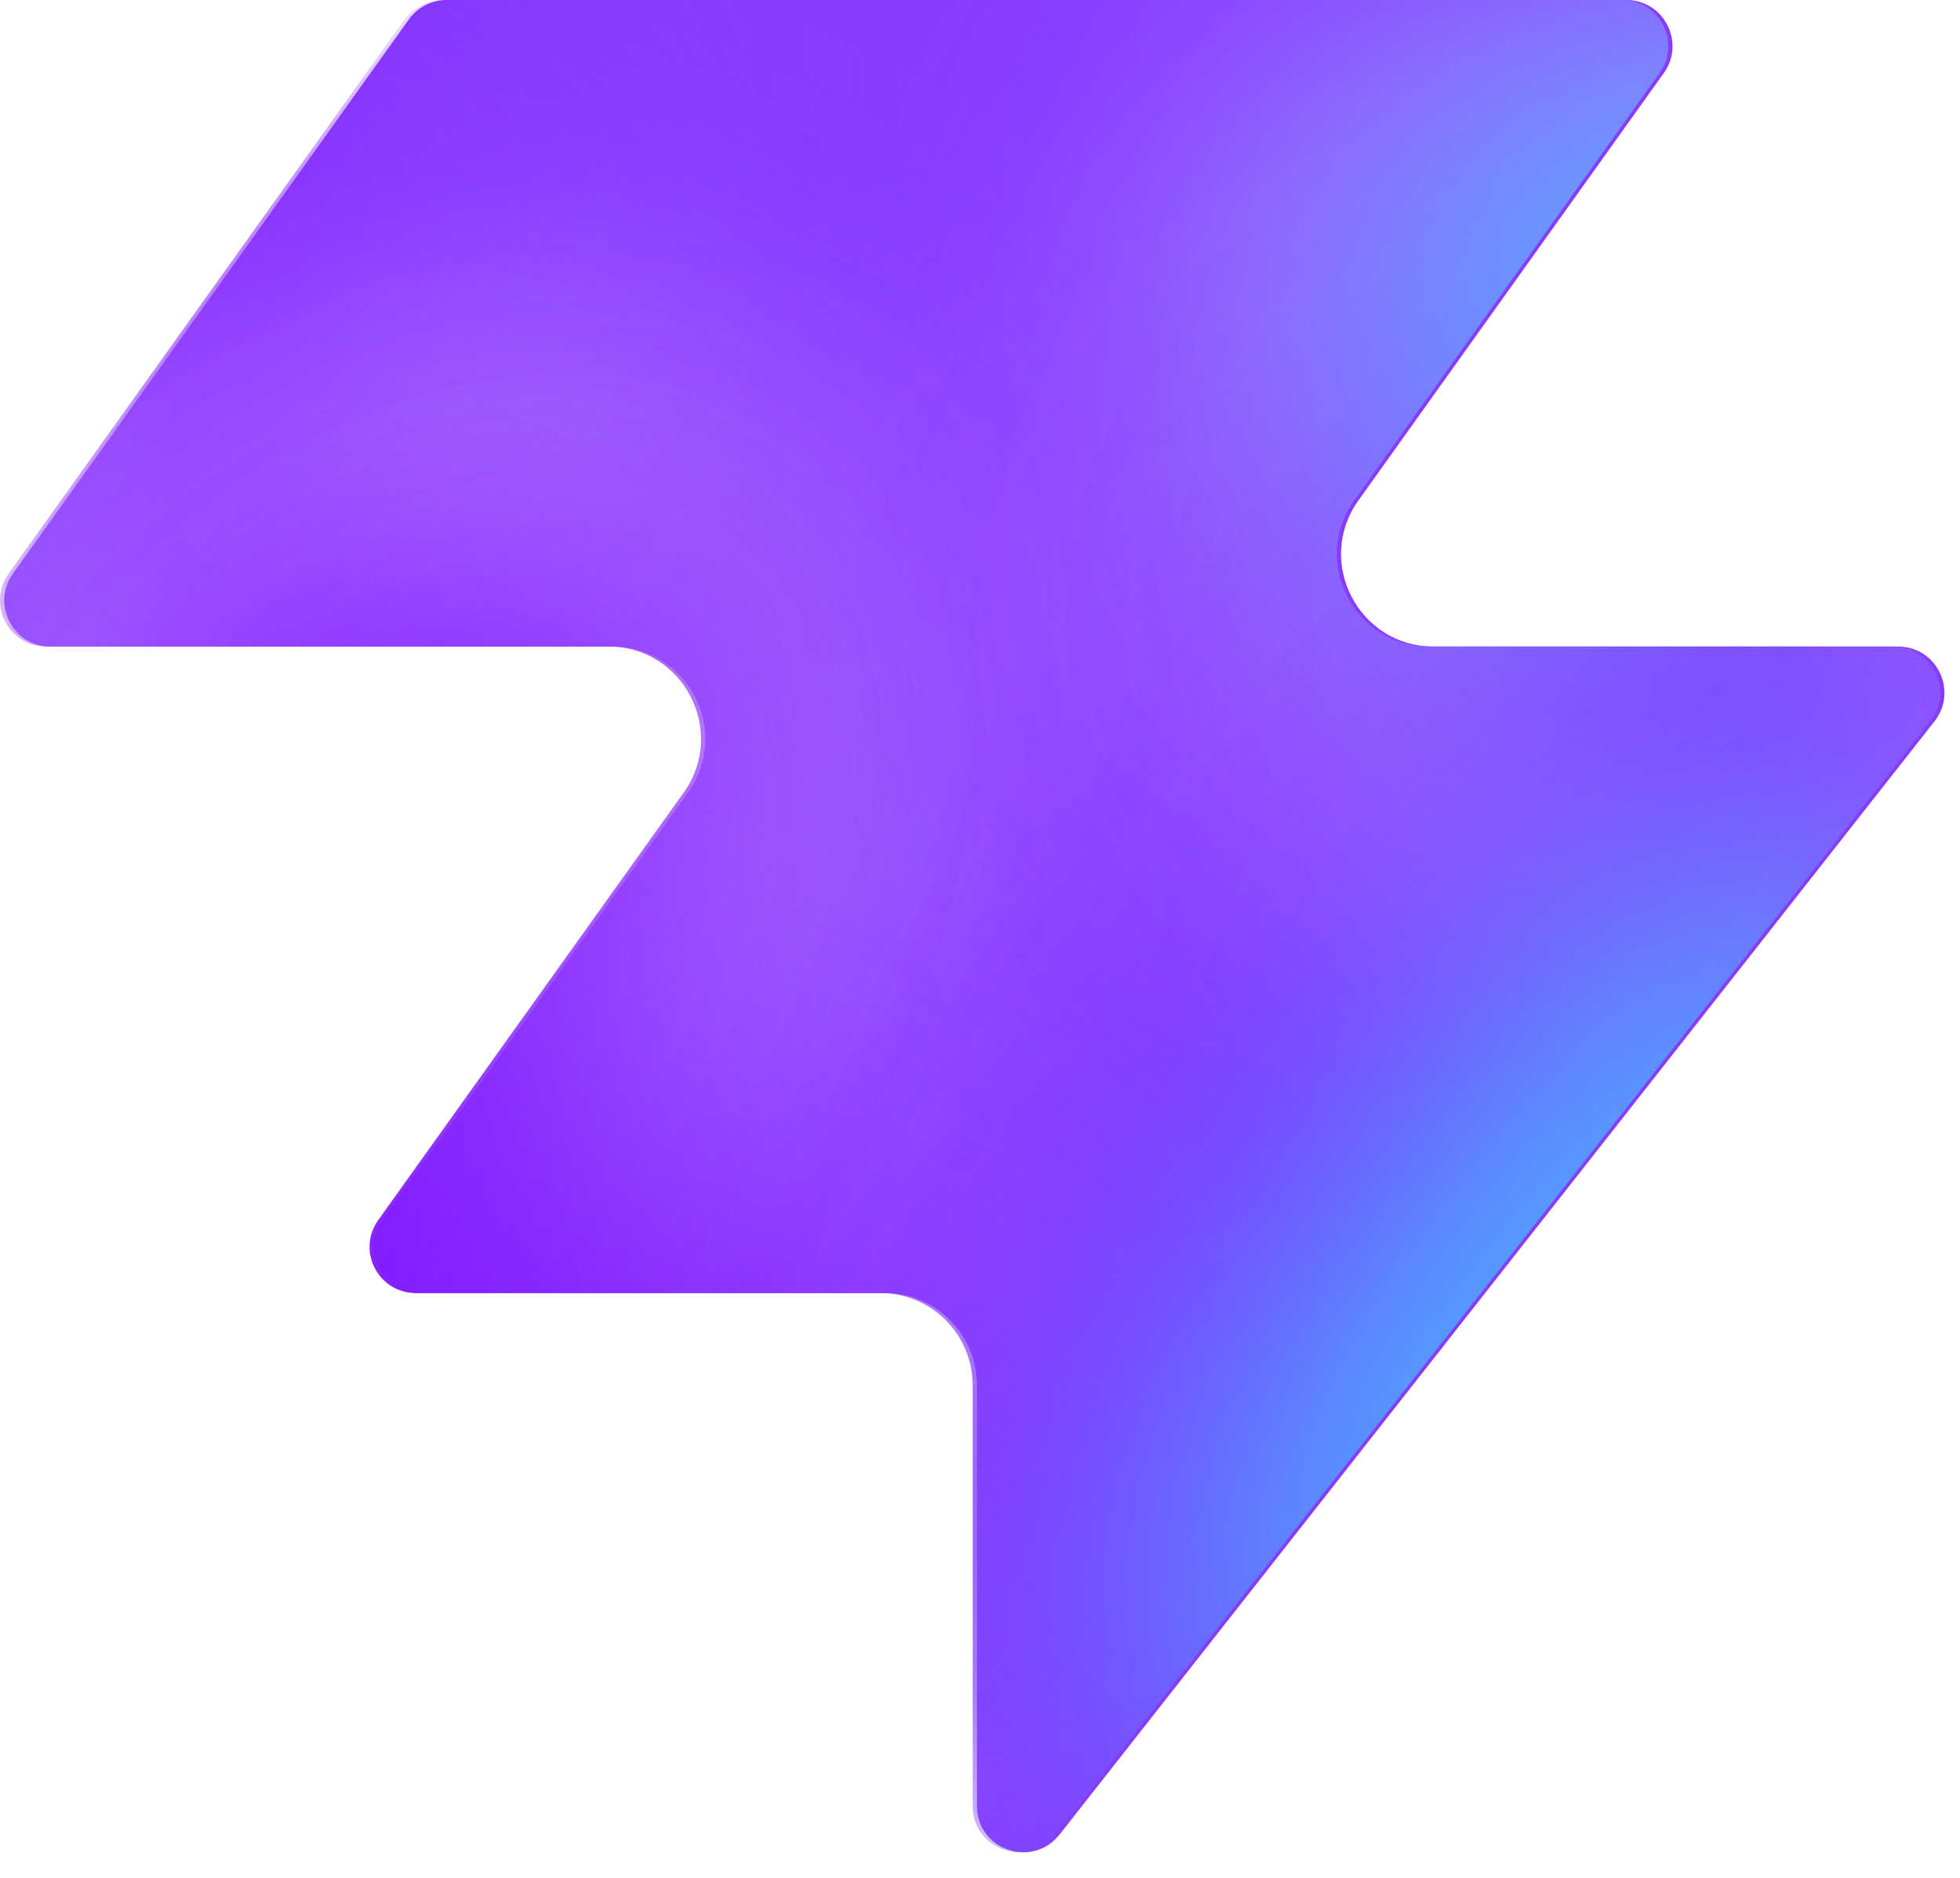
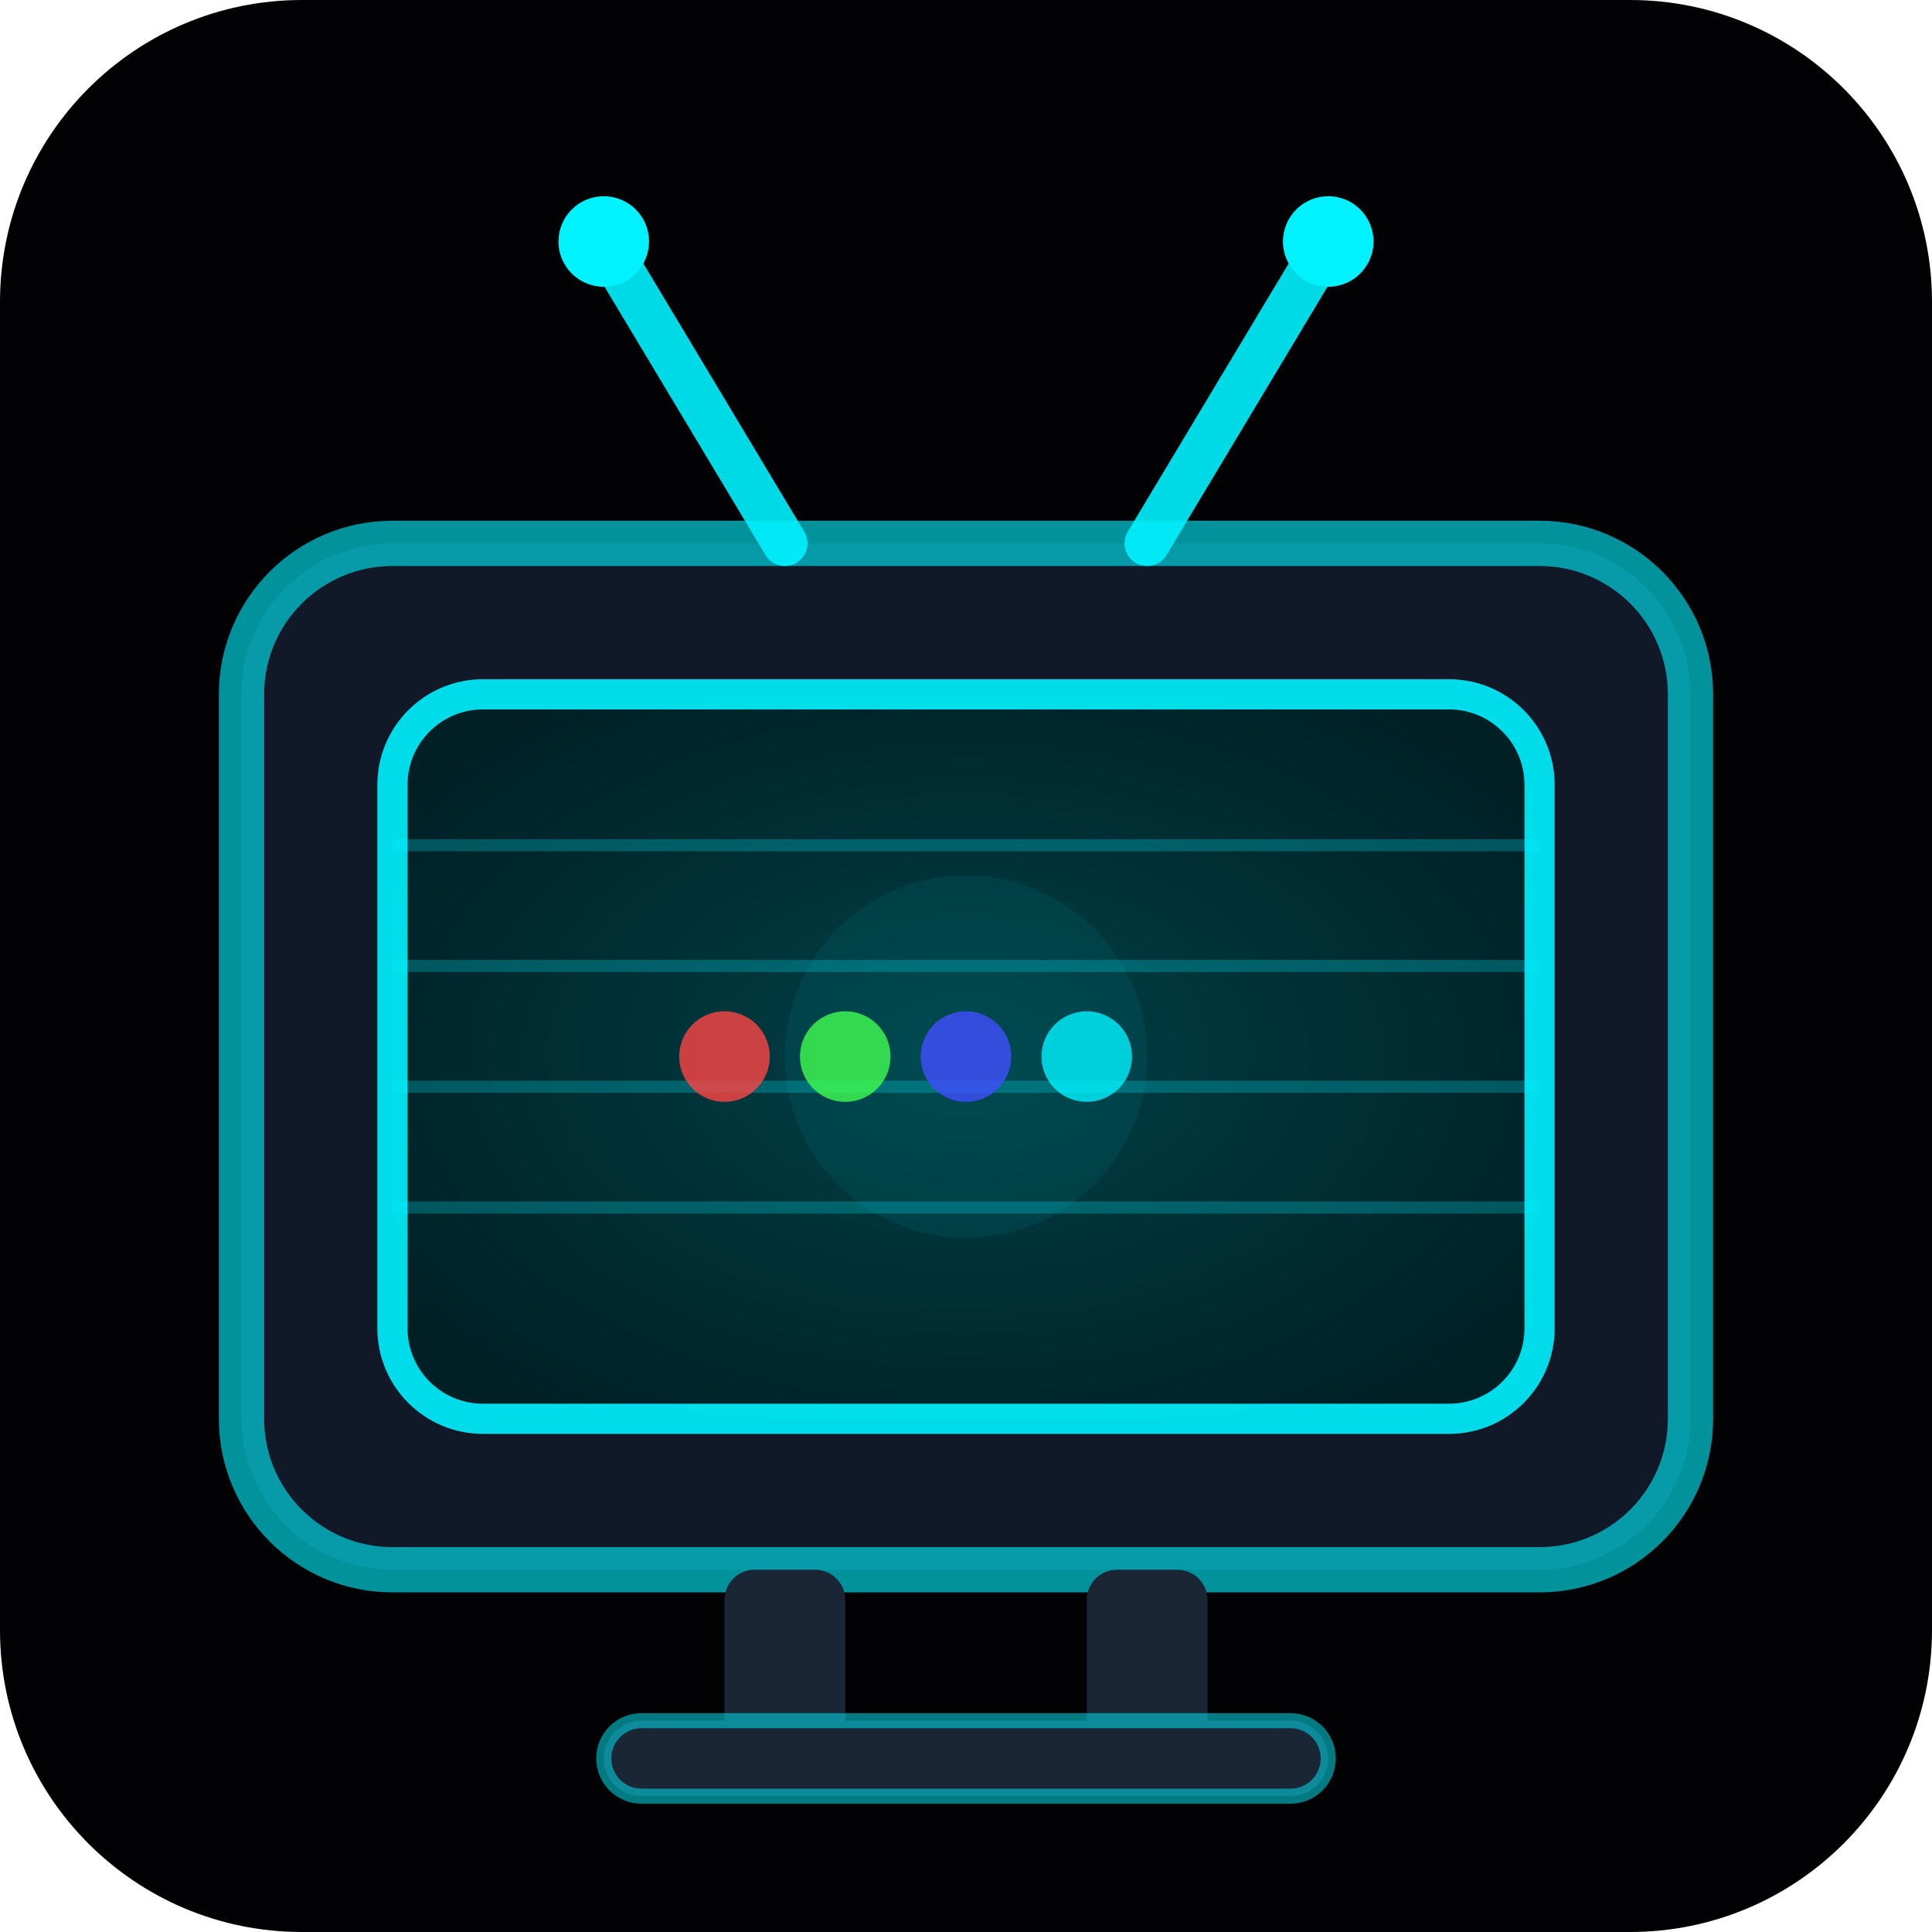
- <svg xmlns="http://www.w3.org/2000/svg" width="48" height="46" fill="none" viewBox="0 0 48 46">
-   <path fill="#863bff" d="M25.946 44.938c-.664.845-2.021.375-2.021-.698V33.937a2.26 2.26 0 0 0-2.262-2.262H10.287c-.92 0-1.456-1.04-.92-1.788l7.48-10.471c1.07-1.497 0-3.578-1.842-3.578H1.237c-.92 0-1.456-1.04-.92-1.788L10.013.474c.214-.297.556-.474.92-.474h28.894c.92 0 1.456 1.04.92 1.788l-7.48 10.471c-1.07 1.498 0 3.579 1.842 3.579h11.377c.943 0 1.473 1.088.89 1.83L25.947 44.94z" style="fill:#863bff;fill:color(display-p3 .525 .23 1);fill-opacity:1" />
-   <mask id="a" width="48" height="46" x="0" y="0" maskUnits="userSpaceOnUse" style="mask-type:alpha">
-     <path fill="#000" d="M25.842 44.938c-.664.844-2.021.375-2.021-.698V33.937a2.26 2.26 0 0 0-2.262-2.262H10.183c-.92 0-1.456-1.04-.92-1.788l7.48-10.471c1.07-1.498 0-3.579-1.842-3.579H1.133c-.92 0-1.456-1.04-.92-1.787L9.91.473c.214-.297.556-.474.92-.474h28.894c.92 0 1.456 1.04.92 1.788l-7.48 10.471c-1.07 1.498 0 3.578 1.842 3.578h11.377c.943 0 1.473 1.088.89 1.832L25.843 44.94z" style="fill:#000;fill-opacity:1" />
-   </mask>
-   <g mask="url(#a)">
-     <g filter="url(#b)">
-       <ellipse cx="5.508" cy="14.704" fill="#ede6ff" rx="5.508" ry="14.704" style="fill:#ede6ff;fill:color(display-p3 .927 .903 1);fill-opacity:1" transform="matrix(.00324 1 1 -.00324 -4.47 31.516)" />
-     </g>
-     <g filter="url(#c)">
-       <ellipse cx="10.399" cy="29.851" fill="#ede6ff" rx="10.399" ry="29.851" style="fill:#ede6ff;fill:color(display-p3 .927 .903 1);fill-opacity:1" transform="matrix(.00324 1 1 -.00324 -39.328 7.883)" />
-     </g>
-     <g filter="url(#d)">
-       <ellipse cx="5.508" cy="30.487" fill="#7e14ff" rx="5.508" ry="30.487" style="fill:#7e14ff;fill:color(display-p3 .492 .077 1);fill-opacity:1" transform="rotate(89.814 -25.913 -14.639)scale(1 -1)" />
-     </g>
-     <g filter="url(#e)">
-       <ellipse cx="5.508" cy="30.599" fill="#7e14ff" rx="5.508" ry="30.599" style="fill:#7e14ff;fill:color(display-p3 .492 .077 1);fill-opacity:1" transform="rotate(89.814 -32.644 -3.334)scale(1 -1)" />
-     </g>
-     <g filter="url(#f)">
-       <ellipse cx="5.508" cy="30.599" fill="#7e14ff" rx="5.508" ry="30.599" style="fill:#7e14ff;fill:color(display-p3 .492 .077 1);fill-opacity:1" transform="matrix(.00324 1 1 -.00324 -34.34 30.47)" />
-     </g>
-     <g filter="url(#g)">
-       <ellipse cx="14.072" cy="22.078" fill="#ede6ff" rx="14.072" ry="22.078" style="fill:#ede6ff;fill:color(display-p3 .927 .903 1);fill-opacity:1" transform="rotate(93.35 24.506 48.493)scale(-1 1)" />
-     </g>
-     <g filter="url(#h)">
-       <ellipse cx="3.47" cy="21.501" fill="#7e14ff" rx="3.47" ry="21.501" style="fill:#7e14ff;fill:color(display-p3 .492 .077 1);fill-opacity:1" transform="rotate(89.009 28.708 47.59)scale(-1 1)" />
-     </g>
-     <g filter="url(#i)">
-       <ellipse cx="3.47" cy="21.501" fill="#7e14ff" rx="3.47" ry="21.501" style="fill:#7e14ff;fill:color(display-p3 .492 .077 1);fill-opacity:1" transform="rotate(89.009 28.708 47.59)scale(-1 1)" />
-     </g>
-     <g filter="url(#j)">
-       <ellipse cx=".387" cy="8.972" fill="#7e14ff" rx="4.407" ry="29.108" style="fill:#7e14ff;fill:color(display-p3 .492 .077 1);fill-opacity:1" transform="rotate(39.51 .387 8.972)" />
-     </g>
-     <g filter="url(#k)">
-       <ellipse cx="47.523" cy="-6.092" fill="#7e14ff" rx="4.407" ry="29.108" style="fill:#7e14ff;fill:color(display-p3 .492 .077 1);fill-opacity:1" transform="rotate(37.892 47.523 -6.092)" />
-     </g>
-     <g filter="url(#l)">
-       <ellipse cx="41.412" cy="6.333" fill="#47bfff" rx="5.971" ry="9.665" style="fill:#47bfff;fill:color(display-p3 .28 .748 1);fill-opacity:1" transform="rotate(37.892 41.412 6.333)" />
-     </g>
-     <g filter="url(#m)">
-       <ellipse cx="-1.879" cy="38.332" fill="#7e14ff" rx="4.407" ry="29.108" style="fill:#7e14ff;fill:color(display-p3 .492 .077 1);fill-opacity:1" transform="rotate(37.892 -1.88 38.332)" />
-     </g>
-     <g filter="url(#n)">
-       <ellipse cx="-1.879" cy="38.332" fill="#7e14ff" rx="4.407" ry="29.108" style="fill:#7e14ff;fill:color(display-p3 .492 .077 1);fill-opacity:1" transform="rotate(37.892 -1.88 38.332)" />
-     </g>
-     <g filter="url(#o)">
-       <ellipse cx="35.651" cy="29.907" fill="#7e14ff" rx="4.407" ry="29.108" style="fill:#7e14ff;fill:color(display-p3 .492 .077 1);fill-opacity:1" transform="rotate(37.892 35.651 29.907)" />
-     </g>
-     <g filter="url(#p)">
-       <ellipse cx="38.418" cy="32.4" fill="#47bfff" rx="5.971" ry="15.297" style="fill:#47bfff;fill:color(display-p3 .28 .748 1);fill-opacity:1" transform="rotate(37.892 38.418 32.4)" />
-     </g>
-   </g>
+ <svg xmlns="http://www.w3.org/2000/svg" viewBox="0 0 64 64" fill="none">
+   <rect width="64" height="64" rx="10" fill="#020205" />
+   <rect x="8" y="18" width="48" height="34" rx="5" fill="#111827" />
+   <rect x="8" y="18" width="48" height="34" rx="5" stroke="#00f2ff" stroke-width="1.5" stroke-opacity="0.6" />
+   <rect x="13" y="23" width="38" height="24" rx="3" fill="#001a1f" />
+   <rect x="13" y="23" width="38" height="24" rx="3" fill="url(#screenGlow)" />
+   <rect x="13" y="23" width="38" height="24" rx="3" stroke="#00f2ff" stroke-width="1" stroke-opacity="0.9" />
+   <line x1="13" y1="28" x2="51" y2="28" stroke="#00f2ff" stroke-width="0.4" stroke-opacity="0.25" />
+   <line x1="13" y1="32" x2="51" y2="32" stroke="#00f2ff" stroke-width="0.4" stroke-opacity="0.25" />
+   <line x1="13" y1="36" x2="51" y2="36" stroke="#00f2ff" stroke-width="0.4" stroke-opacity="0.25" />
+   <line x1="13" y1="40" x2="51" y2="40" stroke="#00f2ff" stroke-width="0.4" stroke-opacity="0.25" />
+   <circle cx="24" cy="35" r="1.5" fill="#ff4444" opacity="0.8" />
+   <circle cx="28" cy="35" r="1.5" fill="#44ff44" opacity="0.8" />
+   <circle cx="32" cy="35" r="1.5" fill="#4444ff" opacity="0.8" />
+   <circle cx="36" cy="35" r="1.5" fill="#00f2ff" opacity="0.8" />
+   <rect x="24" y="52" width="4" height="6" rx="1" fill="#1a2535" />
+   <rect x="36" y="52" width="4" height="6" rx="1" fill="#1a2535" />
+   <rect x="20" y="57" width="24" height="2.5" rx="1.25" fill="#1a2535" stroke="#00f2ff" stroke-width="0.5" stroke-opacity="0.5" />
+   <line x1="26" y1="18" x2="20" y2="8" stroke="#00f2ff" stroke-width="1.5" stroke-linecap="round" opacity="0.9" />
+   <line x1="38" y1="18" x2="44" y2="8" stroke="#00f2ff" stroke-width="1.5" stroke-linecap="round" opacity="0.9" />
+   <circle cx="20" cy="8" r="1.5" fill="#00f2ff" />
+   <circle cx="44" cy="8" r="1.5" fill="#00f2ff" />
+   <circle cx="32" cy="35" r="6" fill="#00f2ff" opacity="0.06" />
  <defs>
-     <filter id="b" width="60.045" height="41.654" x="-19.77" y="16.149" color-interpolation-filters="sRGB" filterUnits="userSpaceOnUse">
-       <feFlood flood-opacity="0" result="BackgroundImageFix" />
-       <feBlend in="SourceGraphic" in2="BackgroundImageFix" result="shape" />
-       <feGaussianBlur result="effect1_foregroundBlur_2002_17158" stdDeviation="7.659" />
-     </filter>
-     <filter id="c" width="90.34" height="51.437" x="-54.613" y="-7.533" color-interpolation-filters="sRGB" filterUnits="userSpaceOnUse">
-       <feFlood flood-opacity="0" result="BackgroundImageFix" />
-       <feBlend in="SourceGraphic" in2="BackgroundImageFix" result="shape" />
-       <feGaussianBlur result="effect1_foregroundBlur_2002_17158" stdDeviation="7.659" />
-     </filter>
-     <filter id="d" width="79.355" height="29.4" x="-49.64" y="2.03" color-interpolation-filters="sRGB" filterUnits="userSpaceOnUse">
-       <feFlood flood-opacity="0" result="BackgroundImageFix" />
-       <feBlend in="SourceGraphic" in2="BackgroundImageFix" result="shape" />
-       <feGaussianBlur result="effect1_foregroundBlur_2002_17158" stdDeviation="4.596" />
-     </filter>
-     <filter id="e" width="79.579" height="29.4" x="-45.045" y="20.029" color-interpolation-filters="sRGB" filterUnits="userSpaceOnUse">
-       <feFlood flood-opacity="0" result="BackgroundImageFix" />
-       <feBlend in="SourceGraphic" in2="BackgroundImageFix" result="shape" />
-       <feGaussianBlur result="effect1_foregroundBlur_2002_17158" stdDeviation="4.596" />
-     </filter>
-     <filter id="f" width="79.579" height="29.4" x="-43.513" y="21.178" color-interpolation-filters="sRGB" filterUnits="userSpaceOnUse">
-       <feFlood flood-opacity="0" result="BackgroundImageFix" />
-       <feBlend in="SourceGraphic" in2="BackgroundImageFix" result="shape" />
-       <feGaussianBlur result="effect1_foregroundBlur_2002_17158" stdDeviation="4.596" />
-     </filter>
-     <filter id="g" width="74.749" height="58.852" x="15.756" y="-17.901" color-interpolation-filters="sRGB" filterUnits="userSpaceOnUse">
-       <feFlood flood-opacity="0" result="BackgroundImageFix" />
-       <feBlend in="SourceGraphic" in2="BackgroundImageFix" result="shape" />
-       <feGaussianBlur result="effect1_foregroundBlur_2002_17158" stdDeviation="7.659" />
-     </filter>
-     <filter id="h" width="61.377" height="25.362" x="23.548" y="2.284" color-interpolation-filters="sRGB" filterUnits="userSpaceOnUse">
-       <feFlood flood-opacity="0" result="BackgroundImageFix" />
-       <feBlend in="SourceGraphic" in2="BackgroundImageFix" result="shape" />
-       <feGaussianBlur result="effect1_foregroundBlur_2002_17158" stdDeviation="4.596" />
-     </filter>
-     <filter id="i" width="61.377" height="25.362" x="23.548" y="2.284" color-interpolation-filters="sRGB" filterUnits="userSpaceOnUse">
-       <feFlood flood-opacity="0" result="BackgroundImageFix" />
-       <feBlend in="SourceGraphic" in2="BackgroundImageFix" result="shape" />
-       <feGaussianBlur result="effect1_foregroundBlur_2002_17158" stdDeviation="4.596" />
-     </filter>
-     <filter id="j" width="56.045" height="63.649" x="-27.636" y="-22.853" color-interpolation-filters="sRGB" filterUnits="userSpaceOnUse">
-       <feFlood flood-opacity="0" result="BackgroundImageFix" />
-       <feBlend in="SourceGraphic" in2="BackgroundImageFix" result="shape" />
-       <feGaussianBlur result="effect1_foregroundBlur_2002_17158" stdDeviation="4.596" />
-     </filter>
-     <filter id="k" width="54.814" height="64.646" x="20.116" y="-38.415" color-interpolation-filters="sRGB" filterUnits="userSpaceOnUse">
-       <feFlood flood-opacity="0" result="BackgroundImageFix" />
-       <feBlend in="SourceGraphic" in2="BackgroundImageFix" result="shape" />
-       <feGaussianBlur result="effect1_foregroundBlur_2002_17158" stdDeviation="4.596" />
-     </filter>
-     <filter id="l" width="33.541" height="35.313" x="24.641" y="-11.323" color-interpolation-filters="sRGB" filterUnits="userSpaceOnUse">
-       <feFlood flood-opacity="0" result="BackgroundImageFix" />
-       <feBlend in="SourceGraphic" in2="BackgroundImageFix" result="shape" />
-       <feGaussianBlur result="effect1_foregroundBlur_2002_17158" stdDeviation="4.596" />
-     </filter>
-     <filter id="m" width="54.814" height="64.646" x="-29.286" y="6.009" color-interpolation-filters="sRGB" filterUnits="userSpaceOnUse">
-       <feFlood flood-opacity="0" result="BackgroundImageFix" />
-       <feBlend in="SourceGraphic" in2="BackgroundImageFix" result="shape" />
-       <feGaussianBlur result="effect1_foregroundBlur_2002_17158" stdDeviation="4.596" />
-     </filter>
-     <filter id="n" width="54.814" height="64.646" x="-29.286" y="6.009" color-interpolation-filters="sRGB" filterUnits="userSpaceOnUse">
-       <feFlood flood-opacity="0" result="BackgroundImageFix" />
-       <feBlend in="SourceGraphic" in2="BackgroundImageFix" result="shape" />
-       <feGaussianBlur result="effect1_foregroundBlur_2002_17158" stdDeviation="4.596" />
-     </filter>
-     <filter id="o" width="54.814" height="64.646" x="8.244" y="-2.416" color-interpolation-filters="sRGB" filterUnits="userSpaceOnUse">
-       <feFlood flood-opacity="0" result="BackgroundImageFix" />
-       <feBlend in="SourceGraphic" in2="BackgroundImageFix" result="shape" />
-       <feGaussianBlur result="effect1_foregroundBlur_2002_17158" stdDeviation="4.596" />
-     </filter>
-     <filter id="p" width="39.409" height="43.623" x="18.713" y="10.588" color-interpolation-filters="sRGB" filterUnits="userSpaceOnUse">
-       <feFlood flood-opacity="0" result="BackgroundImageFix" />
-       <feBlend in="SourceGraphic" in2="BackgroundImageFix" result="shape" />
-       <feGaussianBlur result="effect1_foregroundBlur_2002_17158" stdDeviation="4.596" />
-     </filter>
+     <radialGradient id="screenGlow" cx="50%" cy="50%" r="60%">
+       <stop offset="0%" stop-color="#00f2ff" stop-opacity="0.18" />
+       <stop offset="100%" stop-color="#00f2ff" stop-opacity="0.03" />
+     </radialGradient>
  </defs>
</svg>
